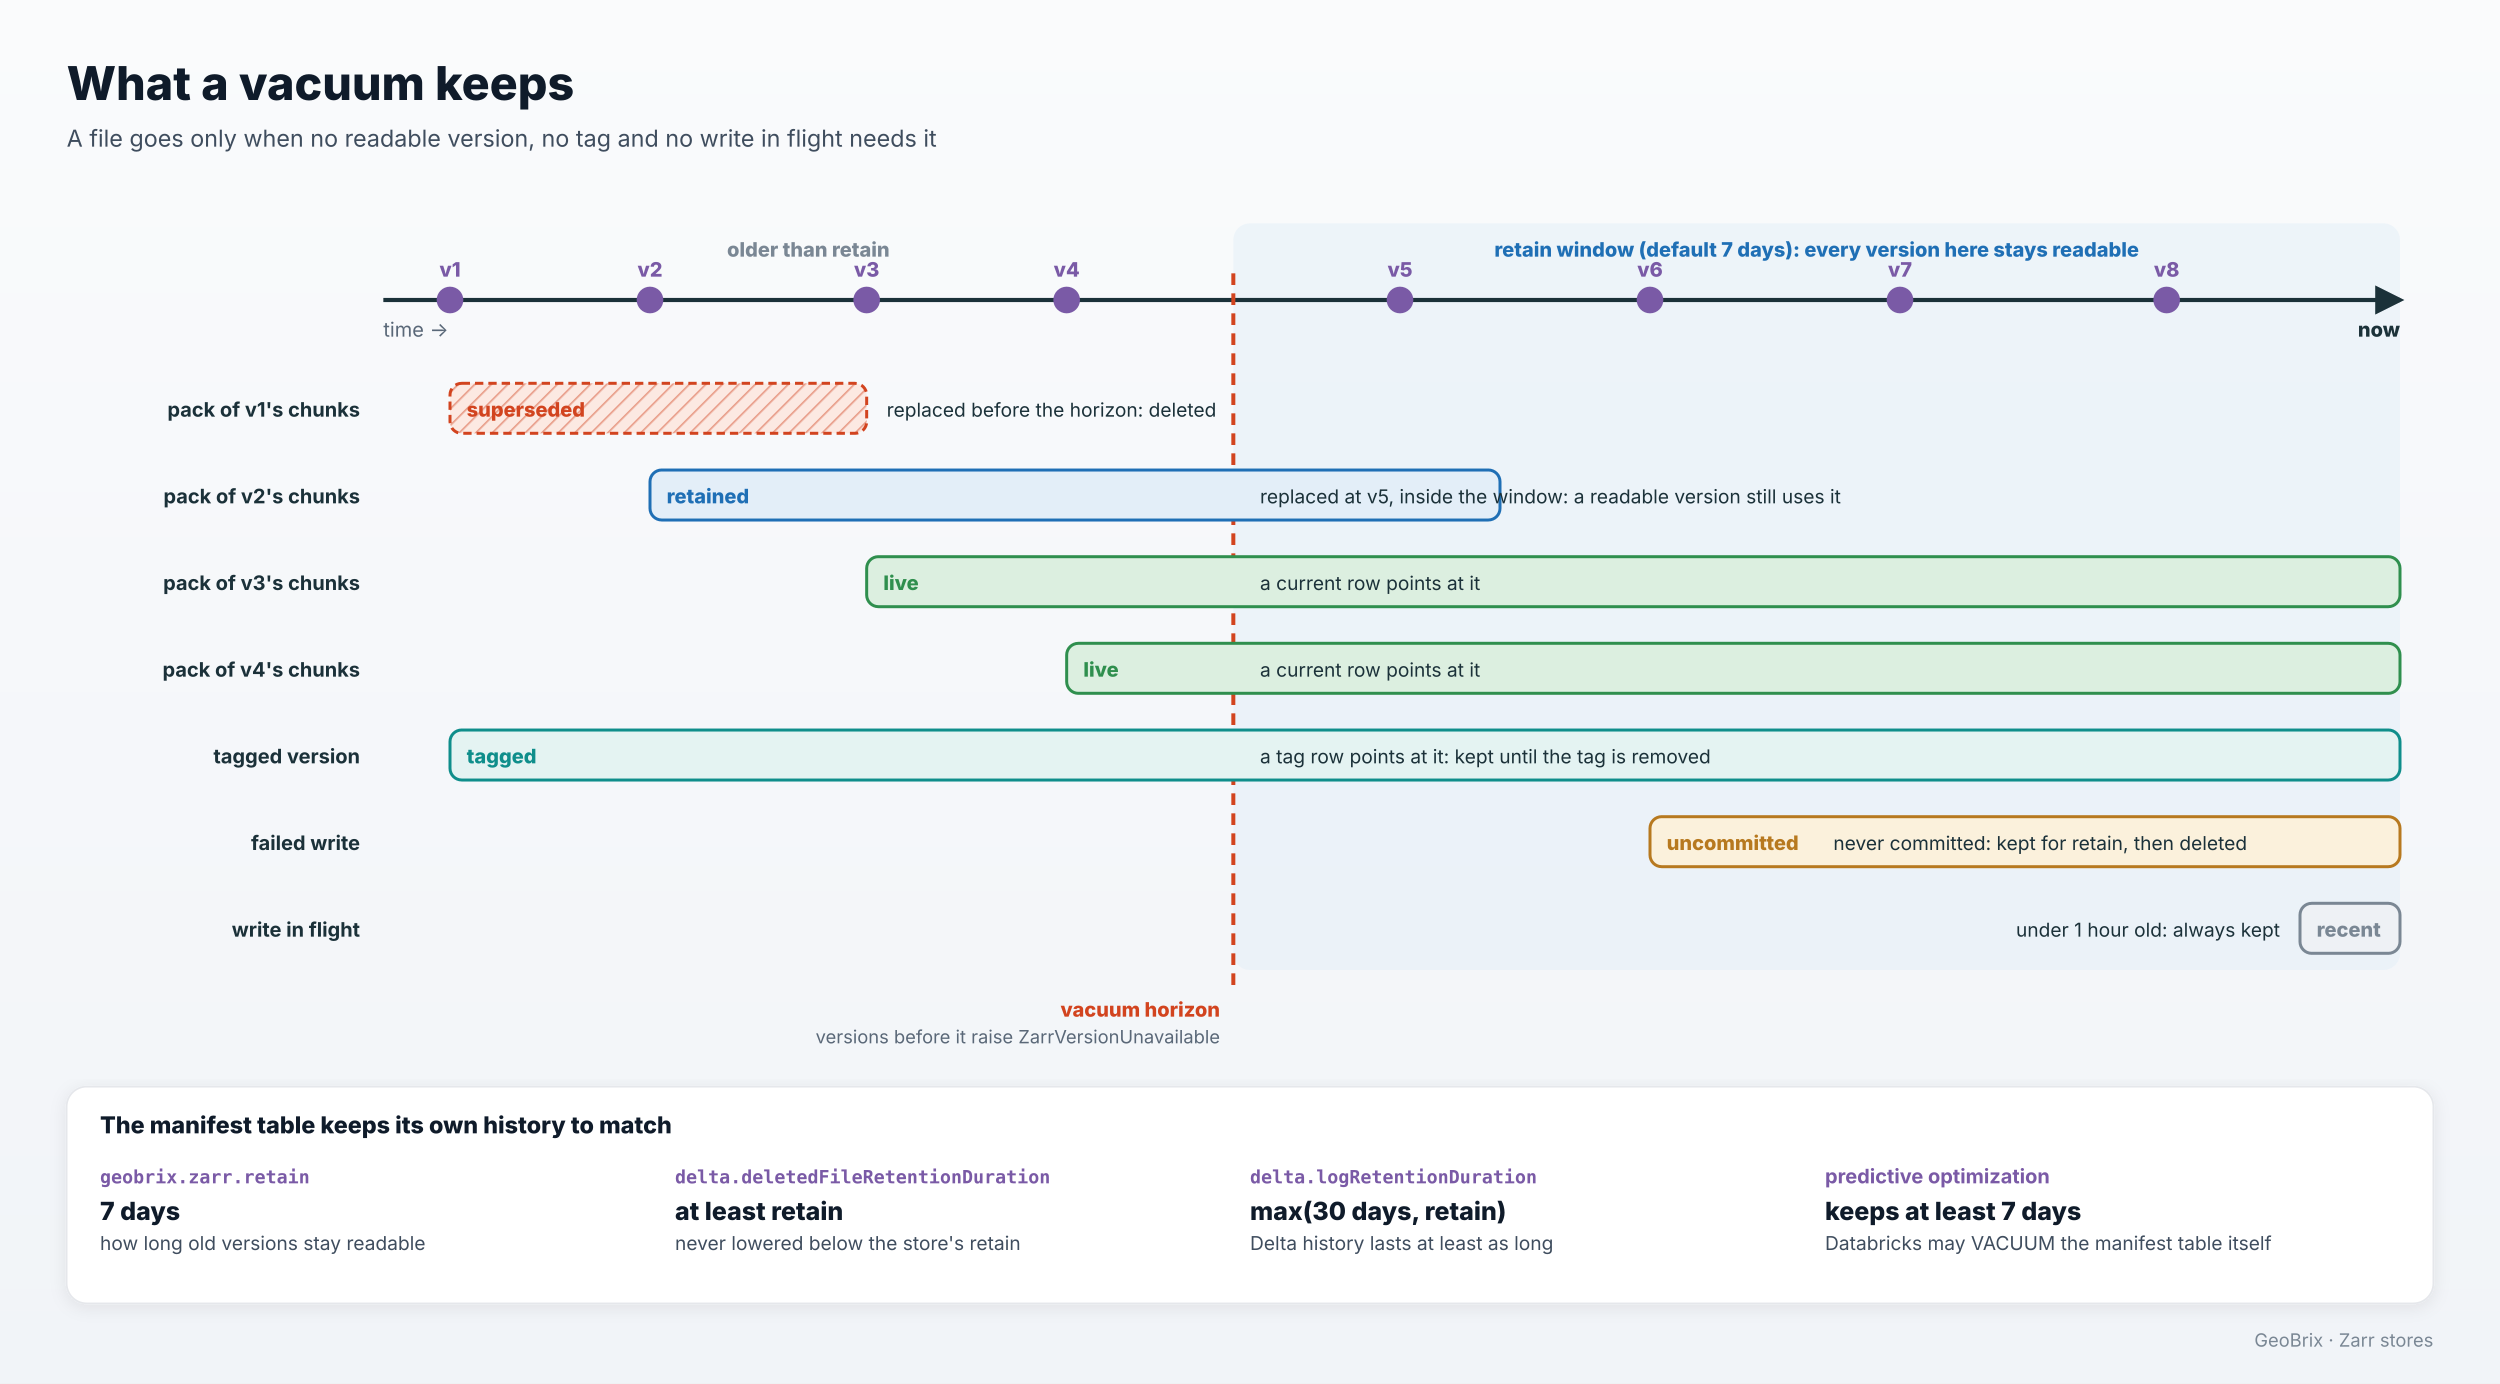
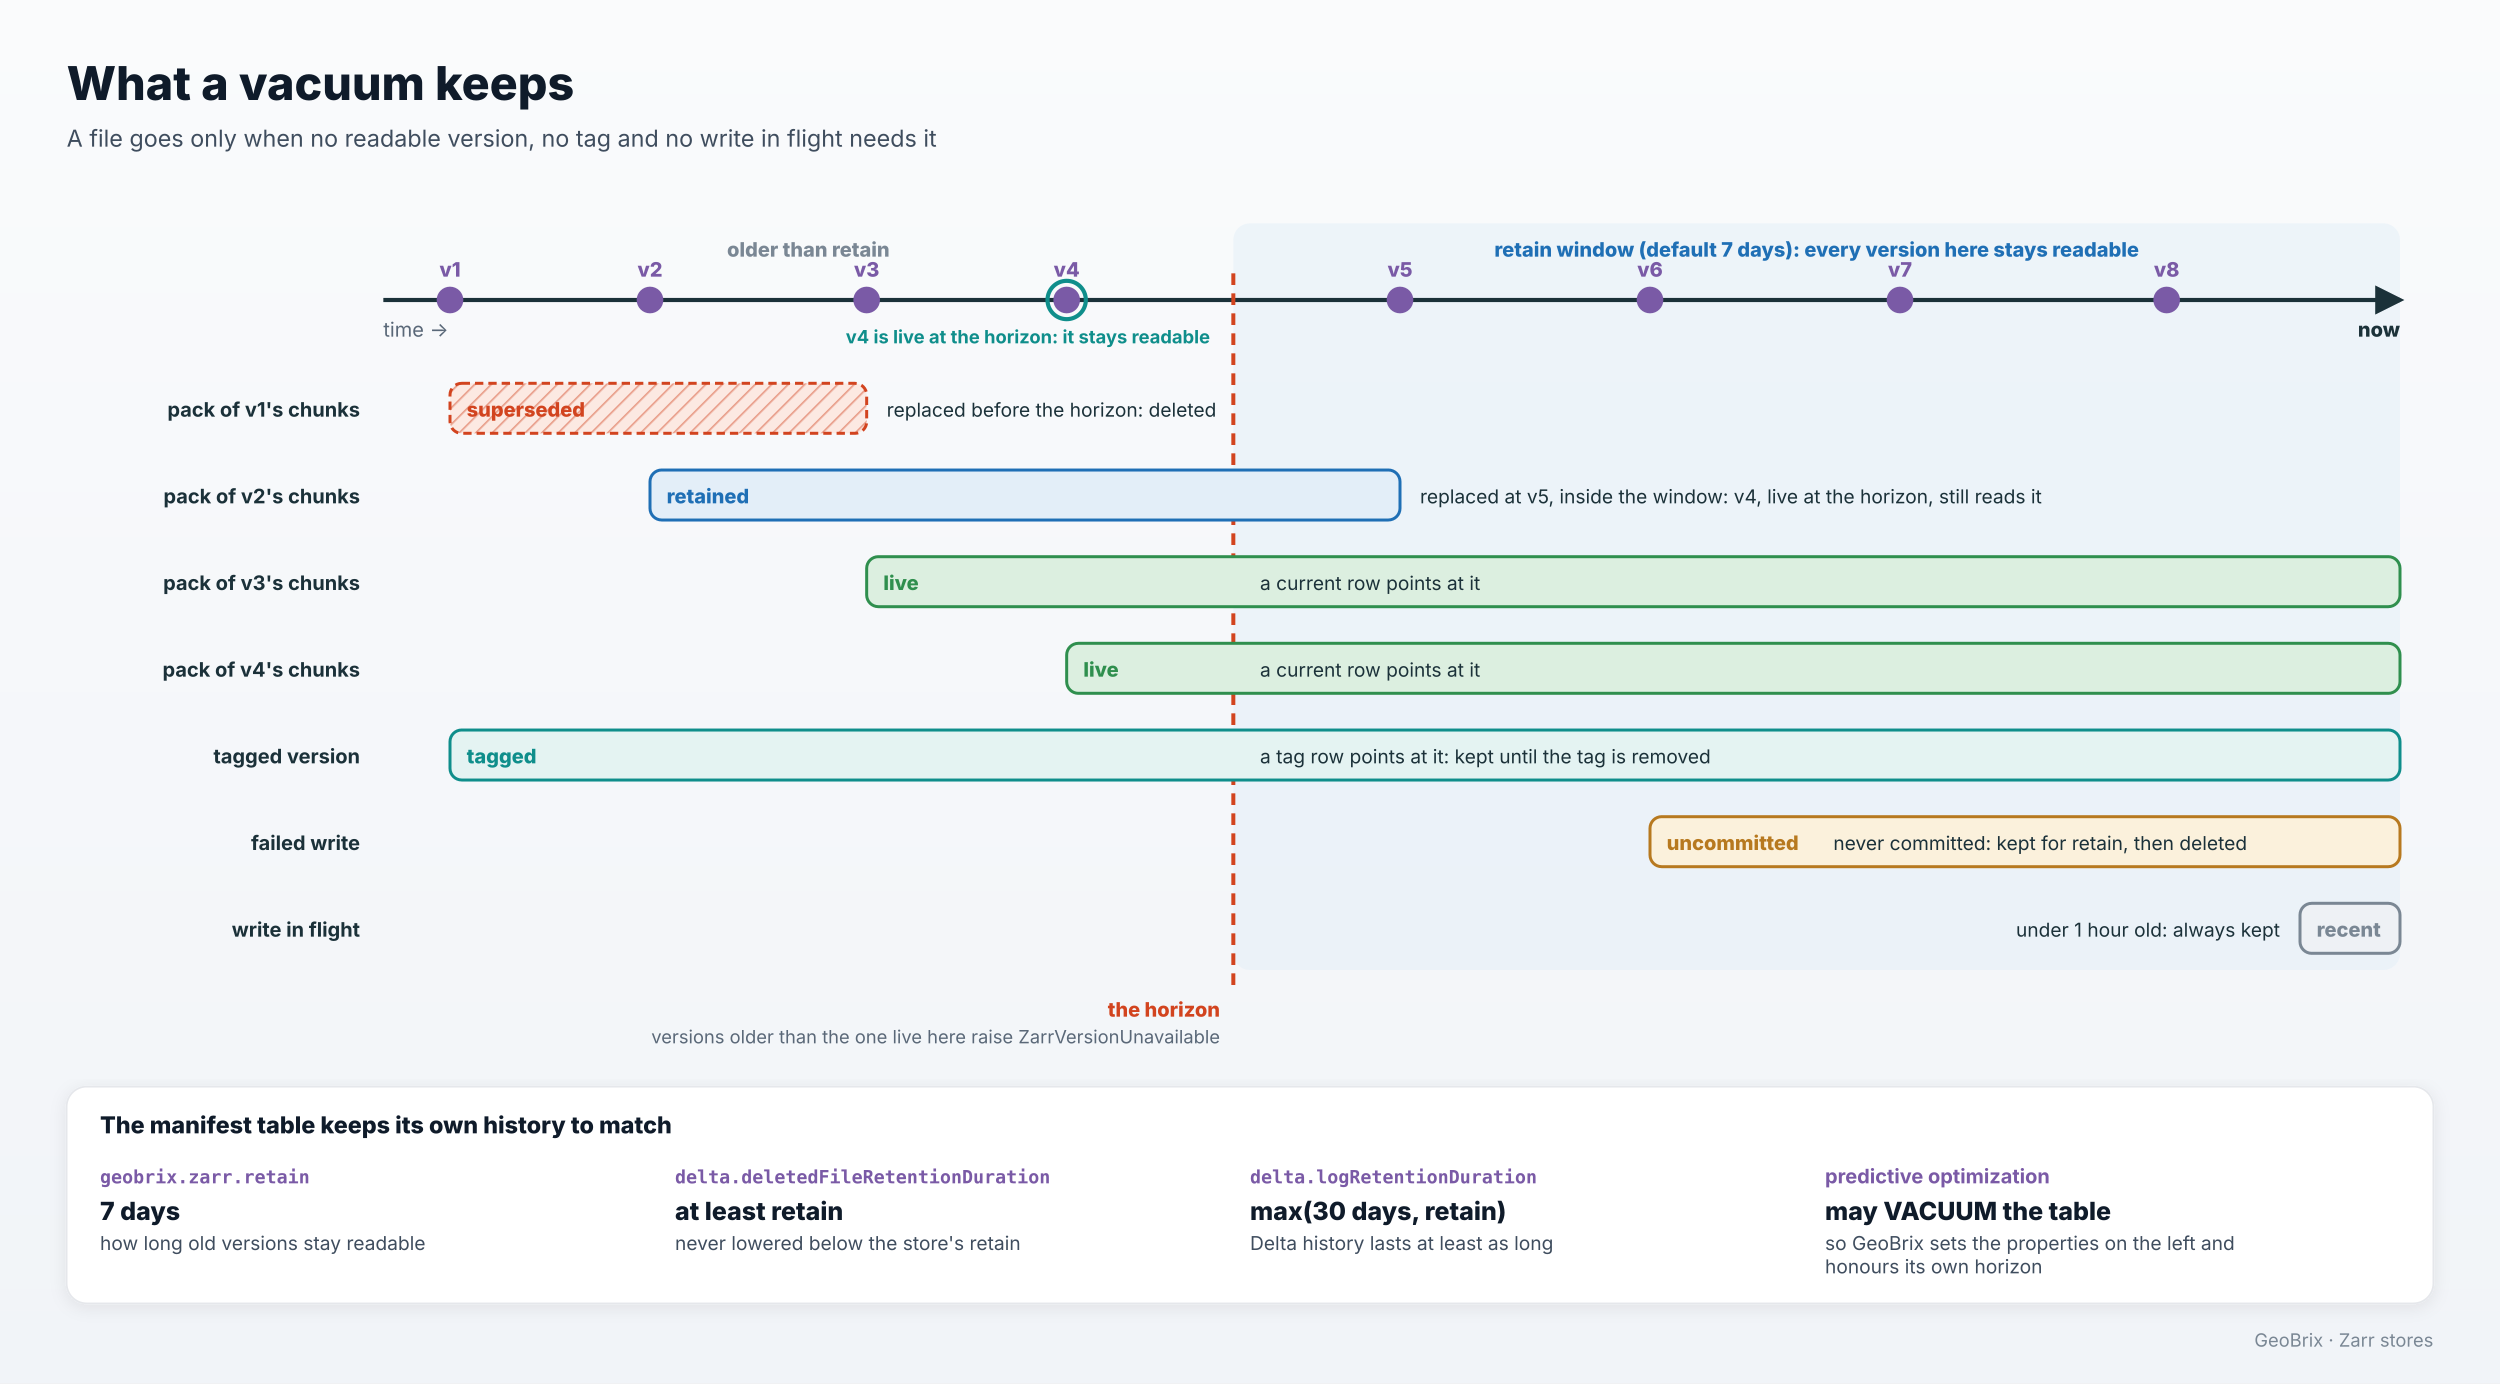
<svg xmlns="http://www.w3.org/2000/svg" viewBox="0 0 1500 830" width="1500" height="830" style="font-family: Inter, -apple-system, system-ui, sans-serif;">
  <defs>
    <marker id="arrow-5A6878" viewBox="0 0 10 10" refX="8.5" refY="5" markerWidth="7" markerHeight="7" orient="auto-start-reverse">
      <path d="M0,0 L10,5 L0,10 z" fill="#5A6878" />
    </marker>
    <marker id="arrow-1F6FB5" viewBox="0 0 10 10" refX="8.5" refY="5" markerWidth="7" markerHeight="7" orient="auto-start-reverse">
      <path d="M0,0 L10,5 L0,10 z" fill="#1F6FB5" />
    </marker>
    <marker id="arrow-7A5AA6" viewBox="0 0 10 10" refX="8.5" refY="5" markerWidth="7" markerHeight="7" orient="auto-start-reverse">
      <path d="M0,0 L10,5 L0,10 z" fill="#7A5AA6" />
    </marker>
    <marker id="arrow-2F8F4E" viewBox="0 0 10 10" refX="8.5" refY="5" markerWidth="7" markerHeight="7" orient="auto-start-reverse">
      <path d="M0,0 L10,5 L0,10 z" fill="#2F8F4E" />
    </marker>
    <marker id="arrow-D2441F" viewBox="0 0 10 10" refX="8.5" refY="5" markerWidth="7" markerHeight="7" orient="auto-start-reverse">
      <path d="M0,0 L10,5 L0,10 z" fill="#D2441F" />
    </marker>
    <marker id="arrow-0F8E8B" viewBox="0 0 10 10" refX="8.5" refY="5" markerWidth="7" markerHeight="7" orient="auto-start-reverse">
      <path d="M0,0 L10,5 L0,10 z" fill="#0F8E8B" />
    </marker>
    <marker id="arrow-B7791F" viewBox="0 0 10 10" refX="8.5" refY="5" markerWidth="7" markerHeight="7" orient="auto-start-reverse">
      <path d="M0,0 L10,5 L0,10 z" fill="#B7791F" />
    </marker>
    <marker id="arrow-1B3139" viewBox="0 0 10 10" refX="8.5" refY="5" markerWidth="7" markerHeight="7" orient="auto-start-reverse">
      <path d="M0,0 L10,5 L0,10 z" fill="#1B3139" />
    </marker>
    <marker id="arrow-5A6878" viewBox="0 0 10 10" refX="8.5" refY="5" markerWidth="7" markerHeight="7" orient="auto-start-reverse">
      <path d="M0,0 L10,5 L0,10 z" fill="#5A6878" />
    </marker>
    <filter id="shadow" x="-5%" y="-5%" width="110%" height="115%">
      <feDropShadow dx="0" dy="2" stdDeviation="5" flood-color="#0F1B2A" flood-opacity="0.08" />
    </filter>
    <linearGradient id="bg" x1="0" y1="0" x2="0" y2="1">
      <stop offset="0" stop-color="#FAFBFC" />
      <stop offset="1" stop-color="#F1F4F8" />
    </linearGradient>
    <pattern id="hatch" width="7" height="7" patternUnits="userSpaceOnUse" patternTransform="rotate(45)">
      <line x1="0" y1="0" x2="0" y2="7" stroke="#D2441F" stroke-width="2" stroke-opacity="0.45" />
    </pattern>
  </defs>
  <rect width="1500" height="830" fill="url(#bg)" />
  <text x="40" y="60" font-family="Inter, -apple-system, system-ui, sans-serif" font-size="28" font-weight="800" fill="#0F1B2A" text-anchor="start">What a vacuum keeps</text>
  <text x="40" y="88" font-family="Inter, -apple-system, system-ui, sans-serif" font-size="14" font-weight="400" fill="#3F4D5E" text-anchor="start">A file goes only when no readable version, no tag and no write in flight needs it</text>
  <rect x="740" y="134" width="700" height="448" rx="10" fill="#E3EEF8" fill-opacity="0.55" />
  <text x="1090.0" y="154" font-family="Inter, -apple-system, system-ui, sans-serif" font-size="12" font-weight="800" fill="#1F6FB5" text-anchor="middle">retain window (default 7 days): every version here stays readable</text>
  <text x="485.0" y="154" font-family="Inter, -apple-system, system-ui, sans-serif" font-size="12" font-weight="800" fill="#7A8794" text-anchor="middle">older than retain</text>
  <line x1="230" y1="180" x2="1440" y2="180" stroke="#1B3139" stroke-width="2.5" marker-end="url(#arrow-1B3139)" />
  <text x="1440" y="202" font-family="Inter, -apple-system, system-ui, sans-serif" font-size="12" font-weight="800" fill="#1B3139" text-anchor="end">now</text>
  <text x="230" y="202" font-family="Inter, -apple-system, system-ui, sans-serif" font-size="12" font-weight="400" fill="#5A6878" text-anchor="start">time →</text>
  <circle cx="270" cy="180" r="8" fill="#7A5AA6" />
  <text x="270" y="166" font-family="Inter, -apple-system, system-ui, sans-serif" font-size="12" font-weight="800" fill="#7A5AA6" text-anchor="middle">v1</text>
  <circle cx="390" cy="180" r="8" fill="#7A5AA6" />
  <text x="390" y="166" font-family="Inter, -apple-system, system-ui, sans-serif" font-size="12" font-weight="800" fill="#7A5AA6" text-anchor="middle">v2</text>
  <circle cx="520" cy="180" r="8" fill="#7A5AA6" />
  <text x="520" y="166" font-family="Inter, -apple-system, system-ui, sans-serif" font-size="12" font-weight="800" fill="#7A5AA6" text-anchor="middle">v3</text>
  <circle cx="640" cy="180" r="8" fill="#7A5AA6" />
  <text x="640" y="166" font-family="Inter, -apple-system, system-ui, sans-serif" font-size="12" font-weight="800" fill="#7A5AA6" text-anchor="middle">v4</text>
  <circle cx="840" cy="180" r="8" fill="#7A5AA6" />
  <text x="840" y="166" font-family="Inter, -apple-system, system-ui, sans-serif" font-size="12" font-weight="800" fill="#7A5AA6" text-anchor="middle">v5</text>
  <circle cx="990" cy="180" r="8" fill="#7A5AA6" />
  <text x="990" y="166" font-family="Inter, -apple-system, system-ui, sans-serif" font-size="12" font-weight="800" fill="#7A5AA6" text-anchor="middle">v6</text>
  <circle cx="1140" cy="180" r="8" fill="#7A5AA6" />
  <text x="1140" y="166" font-family="Inter, -apple-system, system-ui, sans-serif" font-size="12" font-weight="800" fill="#7A5AA6" text-anchor="middle">v7</text>
  <circle cx="1300" cy="180" r="8" fill="#7A5AA6" />
  <text x="1300" y="166" font-family="Inter, -apple-system, system-ui, sans-serif" font-size="12" font-weight="800" fill="#7A5AA6" text-anchor="middle">v8</text>
+   <circle cx="640" cy="180" r="11.5" fill="none" stroke="#0F8E8B" stroke-width="2.5" />
+   <text x="726" y="206" font-family="Inter, -apple-system, system-ui, sans-serif" font-size="11" font-weight="700" fill="#0F8E8B" text-anchor="end">v4 is live at the horizon: it stays readable</text>
  <line x1="740" y1="164" x2="740" y2="592" stroke="#D2441F" stroke-width="2.4" stroke-dasharray="7 5" />
-   <text x="732" y="610" font-family="Inter, -apple-system, system-ui, sans-serif" font-size="12" font-weight="800" fill="#D2441F" text-anchor="end">vacuum horizon</text>
-   <text x="732" y="626" font-family="Inter, -apple-system, system-ui, sans-serif" font-size="11" font-weight="400" fill="#5A6878" text-anchor="end">versions before it raise ZarrVersionUnavailable</text>
+   <text x="732" y="610" font-family="Inter, -apple-system, system-ui, sans-serif" font-size="12" font-weight="800" fill="#D2441F" text-anchor="end">the horizon</text>
+   <text x="732" y="626" font-family="Inter, -apple-system, system-ui, sans-serif" font-size="11" font-weight="400" fill="#5A6878" text-anchor="end">versions older than the one live here raise ZarrVersionUnavailable</text>
  <text x="216" y="250" font-family="Inter, -apple-system, system-ui, sans-serif" font-size="12" font-weight="700" fill="#1B3139" text-anchor="end">pack of v1's chunks</text>
  <rect x="270" y="230" width="250" height="30" rx="7" ry="7" fill="#FCE9E2" stroke="#D2441F" stroke-width="1.8" stroke-dasharray="5 3" />
  <rect x="270" y="230" width="250" height="30" rx="7" fill="url(#hatch)" />
  <text x="280" y="250" font-family="Inter, -apple-system, system-ui, sans-serif" font-size="12" font-weight="800" fill="#D2441F" text-anchor="start">superseded</text>
  <text x="532" y="250" font-family="Inter, -apple-system, system-ui, sans-serif" font-size="11.5" font-weight="400" fill="#1B3139" text-anchor="start">replaced before the horizon: deleted</text>
  <text x="216" y="302" font-family="Inter, -apple-system, system-ui, sans-serif" font-size="12" font-weight="700" fill="#1B3139" text-anchor="end">pack of v2's chunks</text>
-   <rect x="390" y="282" width="510" height="30" rx="7" ry="7" fill="#E3EEF8" stroke="#1F6FB5" stroke-width="1.8" />
+   <rect x="390" y="282" width="450" height="30" rx="7" ry="7" fill="#E3EEF8" stroke="#1F6FB5" stroke-width="1.8" />
  <text x="400" y="302" font-family="Inter, -apple-system, system-ui, sans-serif" font-size="12" font-weight="800" fill="#1F6FB5" text-anchor="start">retained</text>
-   <text x="756" y="302" font-family="Inter, -apple-system, system-ui, sans-serif" font-size="11.5" font-weight="400" fill="#1B3139" text-anchor="start">replaced at v5, inside the window: a readable version still uses it</text>
+   <text x="852" y="302" font-family="Inter, -apple-system, system-ui, sans-serif" font-size="11.5" font-weight="400" fill="#1B3139" text-anchor="start">replaced at v5, inside the window: v4, live at the horizon, still reads it</text>
  <text x="216" y="354" font-family="Inter, -apple-system, system-ui, sans-serif" font-size="12" font-weight="700" fill="#1B3139" text-anchor="end">pack of v3's chunks</text>
  <rect x="520" y="334" width="920" height="30" rx="7" ry="7" fill="#DCEFE0" stroke="#2F8F4E" stroke-width="1.8" />
  <text x="530" y="354" font-family="Inter, -apple-system, system-ui, sans-serif" font-size="12" font-weight="800" fill="#2F8F4E" text-anchor="start">live</text>
  <text x="756" y="354" font-family="Inter, -apple-system, system-ui, sans-serif" font-size="11.5" font-weight="400" fill="#1B3139" text-anchor="start">a current row points at it</text>
  <text x="216" y="406" font-family="Inter, -apple-system, system-ui, sans-serif" font-size="12" font-weight="700" fill="#1B3139" text-anchor="end">pack of v4's chunks</text>
  <rect x="640" y="386" width="800" height="30" rx="7" ry="7" fill="#DCEFE0" stroke="#2F8F4E" stroke-width="1.8" />
  <text x="650" y="406" font-family="Inter, -apple-system, system-ui, sans-serif" font-size="12" font-weight="800" fill="#2F8F4E" text-anchor="start">live</text>
  <text x="756" y="406" font-family="Inter, -apple-system, system-ui, sans-serif" font-size="11.5" font-weight="400" fill="#1B3139" text-anchor="start">a current row points at it</text>
  <text x="216" y="458" font-family="Inter, -apple-system, system-ui, sans-serif" font-size="12" font-weight="700" fill="#1B3139" text-anchor="end">tagged version</text>
  <rect x="270" y="438" width="1170" height="30" rx="7" ry="7" fill="#E4F3F2" stroke="#0F8E8B" stroke-width="1.8" />
  <text x="280" y="458" font-family="Inter, -apple-system, system-ui, sans-serif" font-size="12" font-weight="800" fill="#0F8E8B" text-anchor="start">tagged</text>
  <text x="756" y="458" font-family="Inter, -apple-system, system-ui, sans-serif" font-size="11.5" font-weight="400" fill="#1B3139" text-anchor="start">a tag row points at it: kept until the tag is removed</text>
  <text x="216" y="510" font-family="Inter, -apple-system, system-ui, sans-serif" font-size="12" font-weight="700" fill="#1B3139" text-anchor="end">failed write</text>
  <rect x="990" y="490" width="450" height="30" rx="7" ry="7" fill="#FBF1DC" stroke="#B7791F" stroke-width="1.8" />
  <text x="1000" y="510" font-family="Inter, -apple-system, system-ui, sans-serif" font-size="12" font-weight="800" fill="#B7791F" text-anchor="start">uncommitted</text>
  <text x="1100" y="510" font-family="Inter, -apple-system, system-ui, sans-serif" font-size="11.5" font-weight="400" fill="#1B3139" text-anchor="start">never committed: kept for retain, then deleted</text>
  <text x="216" y="562" font-family="Inter, -apple-system, system-ui, sans-serif" font-size="12" font-weight="700" fill="#1B3139" text-anchor="end">write in flight</text>
  <rect x="1380" y="542" width="60" height="30" rx="7" ry="7" fill="#EEF1F5" stroke="#7A8794" stroke-width="1.8" />
  <text x="1390" y="562" font-family="Inter, -apple-system, system-ui, sans-serif" font-size="12" font-weight="800" fill="#7A8794" text-anchor="start">recent</text>
  <text x="1368" y="562" font-family="Inter, -apple-system, system-ui, sans-serif" font-size="11.5" font-weight="400" fill="#1B3139" text-anchor="end">under 1 hour old: always kept</text>
  <rect x="40" y="652" width="1420" height="130" rx="12" ry="12" fill="#FFFFFF" stroke="#E5E7EB" stroke-width="1" filter="url(#shadow)" />
  <text x="60" y="680" font-family="Inter, -apple-system, system-ui, sans-serif" font-size="14" font-weight="800" fill="#0F1B2A" text-anchor="start">The manifest table keeps its own history to match</text>
  <text x="60.0" y="710" font-family="ui-monospace, SFMono-Regular, Menlo, Consolas, monospace" font-size="11" font-weight="700" fill="#7A5AA6" text-anchor="start">geobrix.zarr.retain</text>
  <text x="60.0" y="732" font-family="Inter, -apple-system, system-ui, sans-serif" font-size="15" font-weight="800" fill="#0F1B2A" text-anchor="start">7 days</text>
  <text x="60.0" y="750" font-family="Inter, -apple-system, system-ui, sans-serif" font-size="11.5" font-weight="400" fill="#3F4D5E" text-anchor="start">how long old versions stay readable</text>
  <text x="405.0" y="710" font-family="ui-monospace, SFMono-Regular, Menlo, Consolas, monospace" font-size="11" font-weight="700" fill="#7A5AA6" text-anchor="start">delta.deletedFileRetentionDuration</text>
  <text x="405.0" y="732" font-family="Inter, -apple-system, system-ui, sans-serif" font-size="15" font-weight="800" fill="#0F1B2A" text-anchor="start">at least retain</text>
  <text x="405.0" y="750" font-family="Inter, -apple-system, system-ui, sans-serif" font-size="11.5" font-weight="400" fill="#3F4D5E" text-anchor="start">never lowered below the store's retain</text>
  <text x="750.0" y="710" font-family="ui-monospace, SFMono-Regular, Menlo, Consolas, monospace" font-size="11" font-weight="700" fill="#7A5AA6" text-anchor="start">delta.logRetentionDuration</text>
  <text x="750.0" y="732" font-family="Inter, -apple-system, system-ui, sans-serif" font-size="15" font-weight="800" fill="#0F1B2A" text-anchor="start">max(30 days, retain)</text>
  <text x="750.0" y="750" font-family="Inter, -apple-system, system-ui, sans-serif" font-size="11.5" font-weight="400" fill="#3F4D5E" text-anchor="start">Delta history lasts at least as long</text>
  <text x="1095.0" y="710" font-family="Inter, -apple-system, system-ui, sans-serif" font-size="12" font-weight="700" fill="#7A5AA6" text-anchor="start">predictive optimization</text>
-   <text x="1095.0" y="732" font-family="Inter, -apple-system, system-ui, sans-serif" font-size="15" font-weight="800" fill="#0F1B2A" text-anchor="start">keeps at least 7 days</text>
-   <text x="1095.0" y="750" font-family="Inter, -apple-system, system-ui, sans-serif" font-size="11.5" font-weight="400" fill="#3F4D5E" text-anchor="start">Databricks may VACUUM the manifest table itself</text>
+   <text x="1095.0" y="732" font-family="Inter, -apple-system, system-ui, sans-serif" font-size="15" font-weight="800" fill="#0F1B2A" text-anchor="start">may VACUUM the table</text>
+   <text x="1095.0" y="750" font-family="Inter, -apple-system, system-ui, sans-serif" font-size="11.5" font-weight="400" fill="#3F4D5E" text-anchor="start">so GeoBrix sets the properties on the left and</text>
+   <text x="1095.0" y="764" font-family="Inter, -apple-system, system-ui, sans-serif" font-size="11.5" font-weight="400" fill="#3F4D5E" text-anchor="start">honours its own horizon</text>
  <text x="1460" y="808" font-family="Inter, -apple-system, system-ui, sans-serif" font-size="11" font-weight="400" fill="#7A8794" text-anchor="end">GeoBrix · Zarr stores</text>
</svg>
